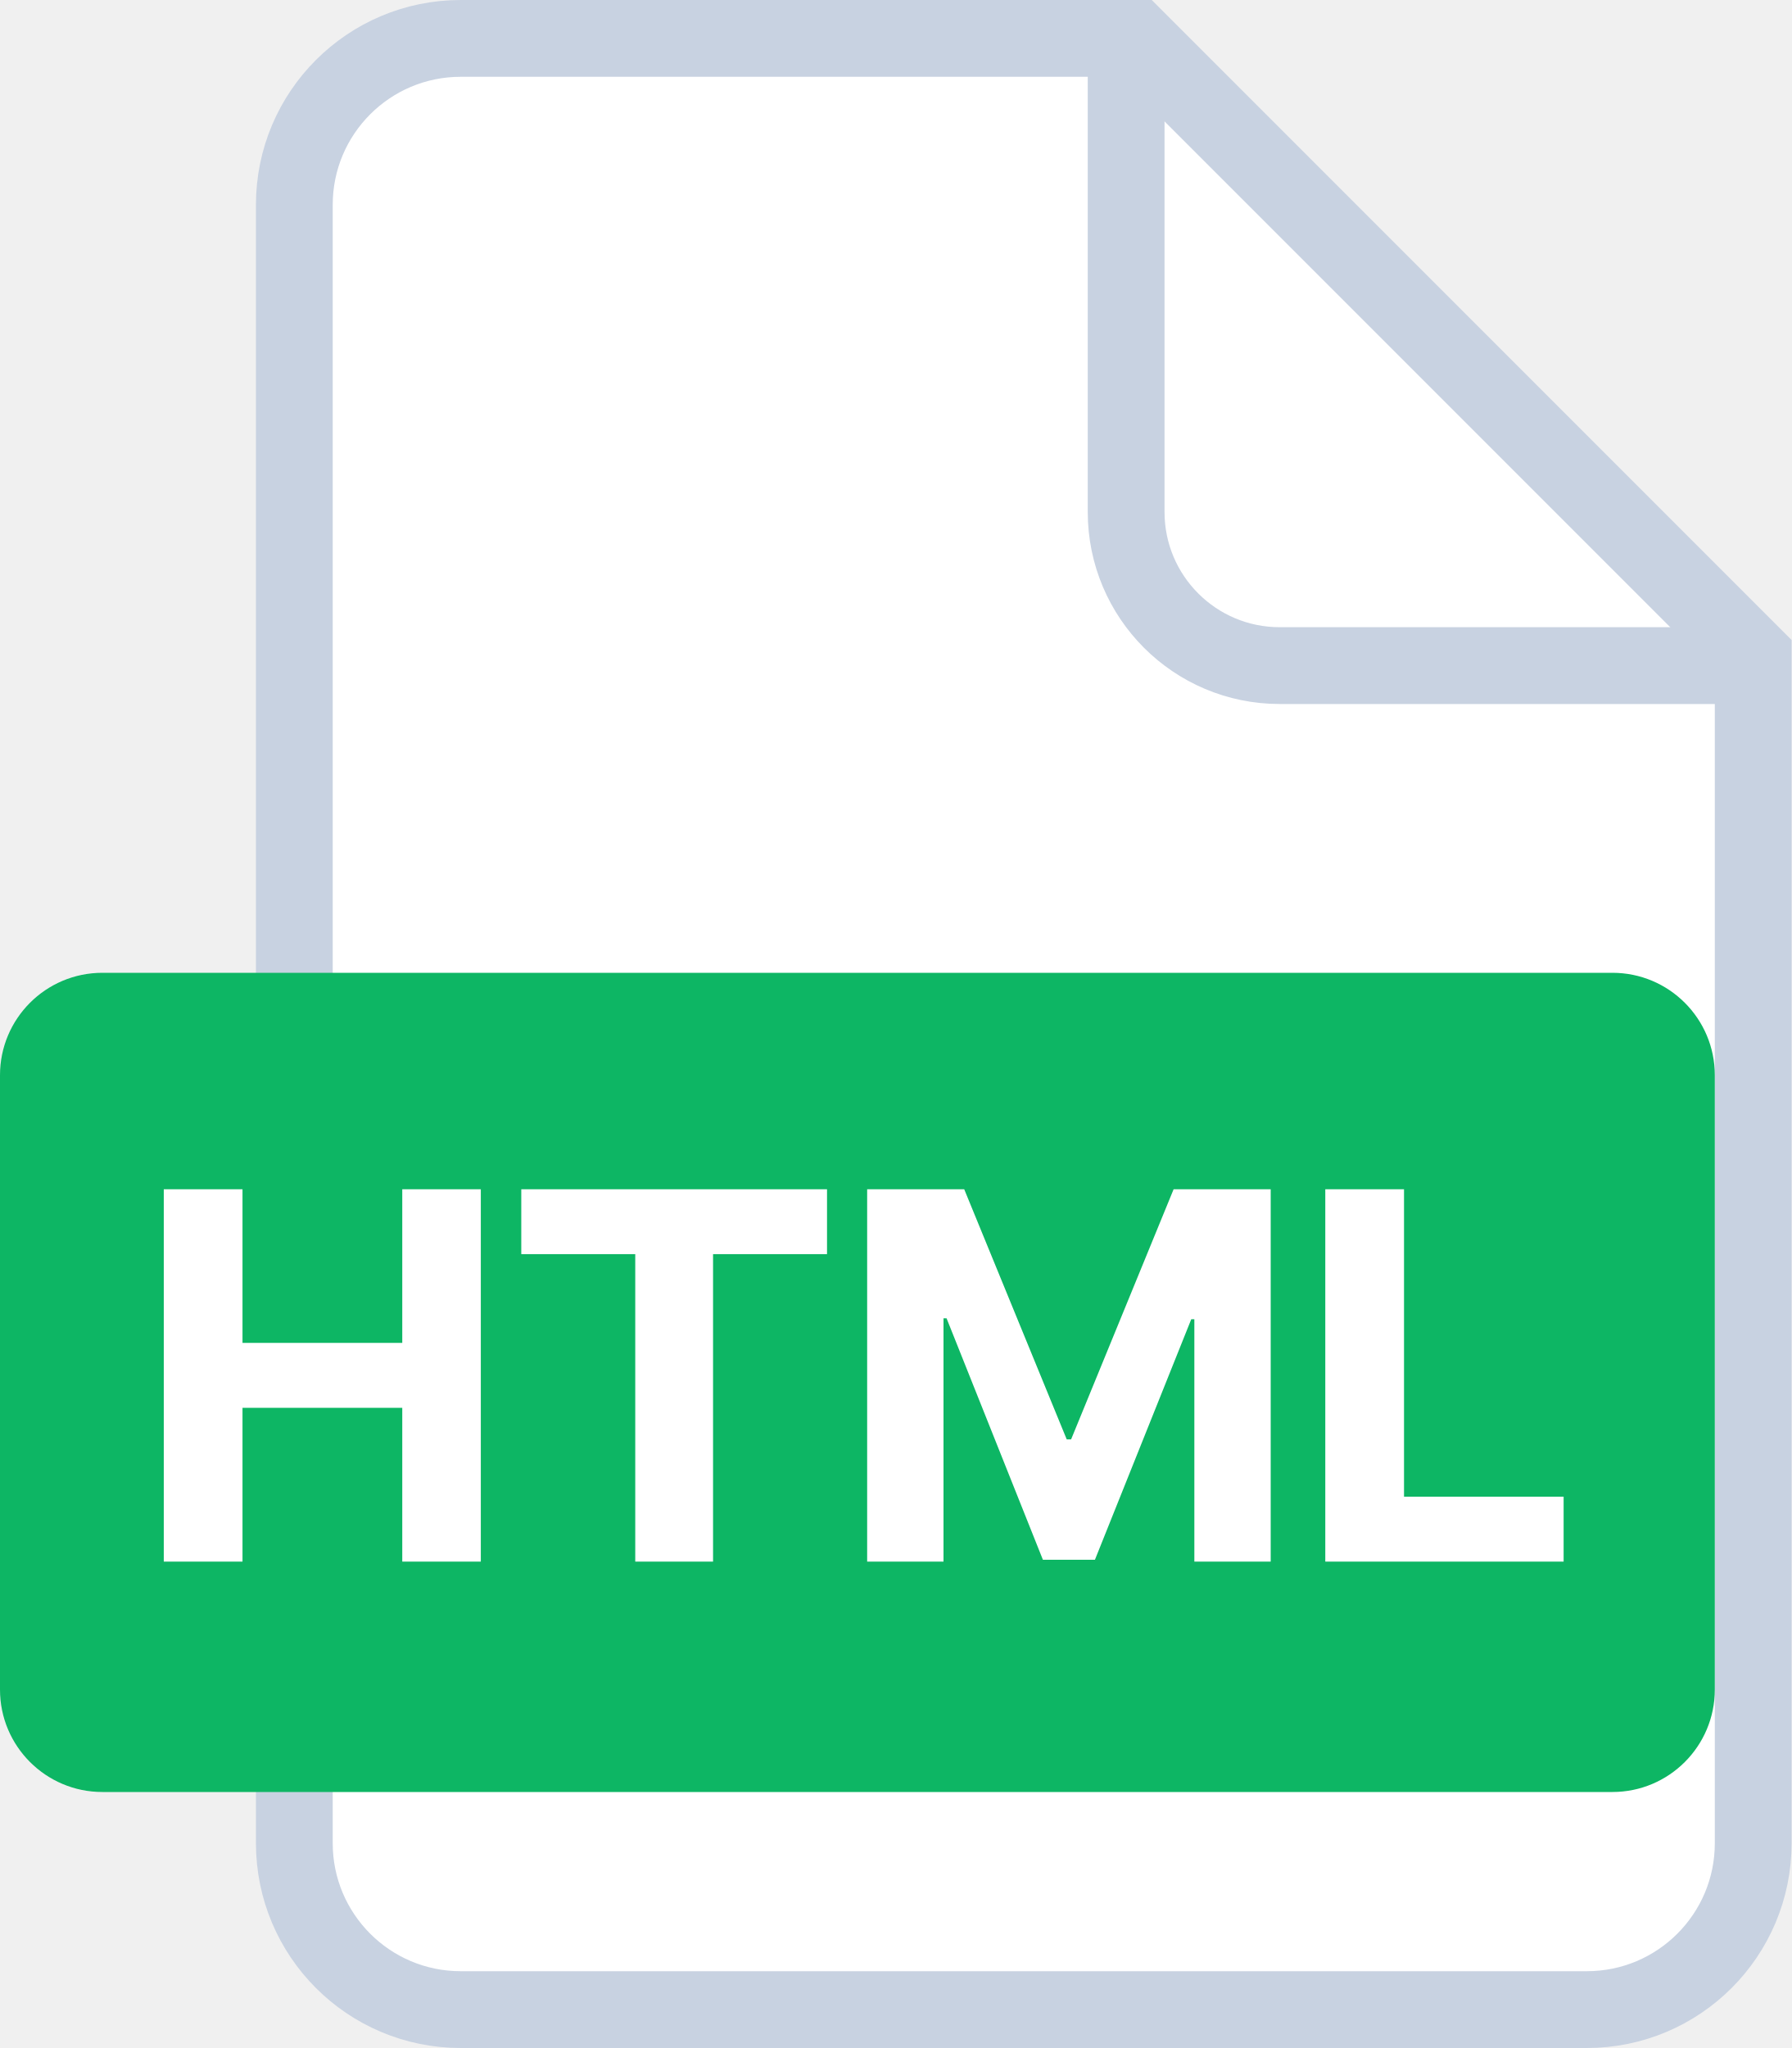
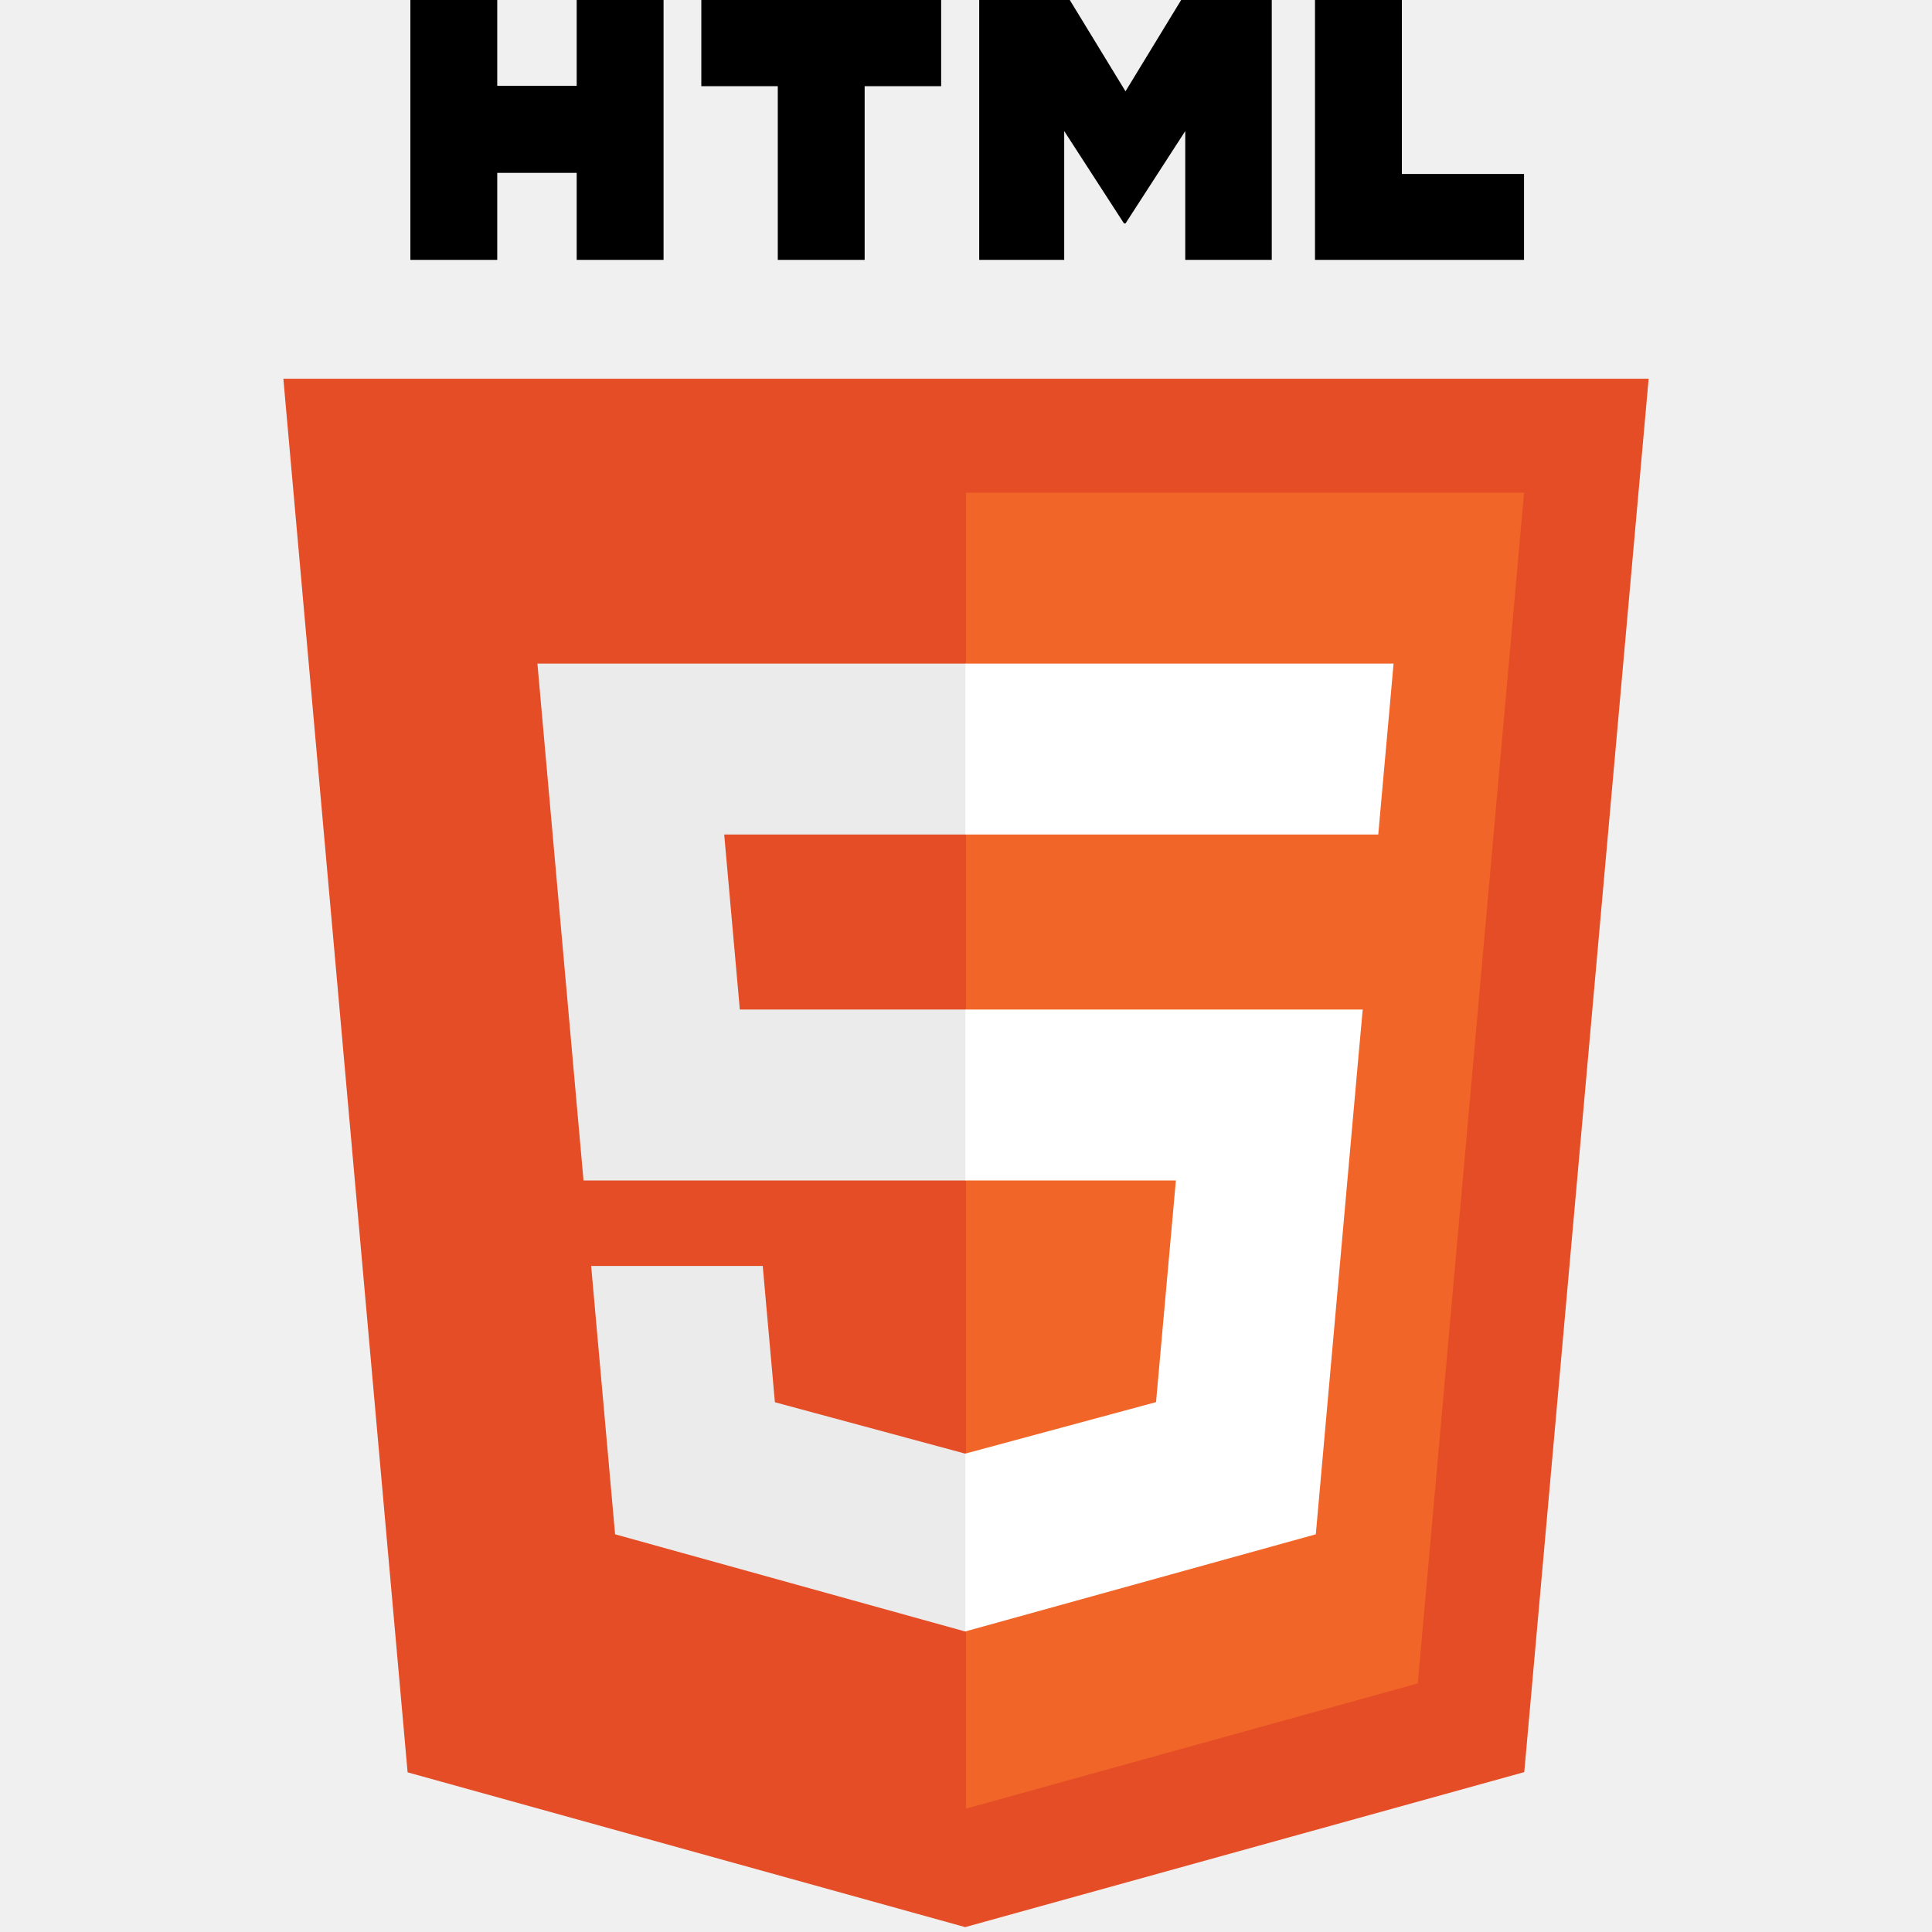
- <svg xmlns="http://www.w3.org/2000/svg" width="70" height="80" viewBox="0 0 70 80" fill="none">
-   <g clip-path="url(#clip0_202_1962)">
-     <path d="M11.5 8C11.5 4.41 14.41 1.5 18 1.5H44.379L68.5 25.621V72C68.5 75.59 65.59 78.5 62 78.5H18C14.41 78.5 11.5 75.59 11.5 72V8Z" fill="white" stroke="#C8D2E1" style="fill:white;fill-opacity:1;stroke:#C8D2E1;stroke:color(display-p3 0.784 0.823 0.882);stroke-opacity:1;" stroke-width="3" />
-     <path d="M44 2V20C44 23.314 46.686 26 50 26H68" stroke="#C8D2E1" style="stroke:#C8D2E1;stroke:color(display-p3 0.784 0.823 0.882);stroke-opacity:1;" stroke-width="3" stroke-linecap="round" />
+ <svg xmlns="http://www.w3.org/2000/svg" width="800px" height="800px" viewBox="-52.5 0 361 361" version="1.1" preserveAspectRatio="xMidYMid">
+   <g>
+     <path d="M255.555,70.766 L232.314,331.125 L127.844,360.088 L23.662,331.166 L0.445,70.766 L255.555,70.766 L255.555,70.766 Z" fill="#E44D26">
+ 
+ </path>
+     <path d="M128,337.95 L212.417,314.547 L232.278,92.057 L128,92.057 L128,337.95 L128,337.95 Z" fill="#F16529">
+ 
+ </path>
+     <path d="M82.82,155.932 L128,155.932 L128,123.995 L47.917,123.995 L48.681,132.563 L56.531,220.573 L128,220.573 L128,188.636 L85.739,188.636 L82.82,155.932 L82.82,155.932 Z" fill="#EBEBEB">
+ 
+ </path>
+     <path d="M90.018,236.542 L57.958,236.542 L62.432,286.688 L127.853,304.849 L128,304.808 L128,271.58 L127.86,271.617 L92.292,262.013 L90.018,236.542 L90.018,236.542 Z" fill="#EBEBEB">
+ 
+ </path>
+     <path d="M24.181,0 L40.411,0 L40.411,16.035 L55.257,16.035 L55.257,0 L71.488,0 L71.488,48.558 L55.258,48.558 L55.258,32.298 L40.411,32.298 L40.411,48.558 L24.181,48.558 L24.181,0 L24.181,0 L24.181,0 Z" fill="#000000">
+ 
+ </path>
+     <path d="M92.831,16.103 L78.543,16.103 L78.543,0 L123.357,0 L123.357,16.103 L109.062,16.103 L109.062,48.558 L92.832,48.558 L92.832,16.103 L92.831,16.103 L92.831,16.103 Z" fill="#000000">
+ 
+ </path>
+     <path d="M130.469,0 L147.393,0 L157.803,17.062 L168.203,0 L185.132,0 L185.132,48.558 L168.969,48.558 L168.969,24.49 L157.803,41.755 L157.524,41.755 L146.35,24.49 L146.35,48.558 L130.469,48.558 L130.469,0 L130.469,0 Z" fill="#000000">
+ 
+ </path>
+     <path d="M193.21,0 L209.445,0 L209.445,32.508 L232.269,32.508 L232.269,48.558 L193.21,48.558 L193.21,0 L193.21,0 Z" fill="#000000">
+ 
+ </path>
+     <path d="M127.89,220.573 L167.217,220.573 L163.509,261.993 L127.89,271.607 L127.89,304.833 L193.362,286.688 L193.843,281.292 L201.348,197.212 L202.127,188.636 L127.89,188.636 L127.89,220.573 L127.89,220.573 Z" fill="#FFFFFF">
+ 
+ </path>
+     <path d="M127.89,155.854 L127.89,155.932 L205.033,155.932 L205.673,148.754 L207.129,132.563 L207.892,123.995 L127.89,123.995 L127.89,155.854 L127.89,155.854 Z" fill="#FFFFFF">
+ 
+ </path>
  </g>
-   <rect y="38" width="67" height="32" rx="4" fill="#0DB664" style="fill:#0DB664;fill:color(display-p3 0.052 0.713 0.393);fill-opacity:1;" />
-   <path d="M6.399 61V46.455H9.475V52.456H15.717V46.455H18.786V61H15.717V54.992H9.475V61H6.399ZM20.367 48.99V46.455H32.313V48.99H27.86V61H24.82V48.99H20.367ZM33.881 46.455H37.673L41.679 56.227H41.849L45.855 46.455H49.648V61H46.665V51.533H46.544L42.78 60.929H40.748L36.984 51.497H36.864V61H33.881V46.455ZM51.781 61V46.455H54.857V58.465H61.093V61H51.781Z" fill="white" style="fill:white;fill-opacity:1;" />
-   <defs>
-     <clipPath id="clip0_202_1962">
-       <rect width="60" height="80" fill="white" style="fill:white;fill-opacity:1;" transform="translate(10)" />
-     </clipPath>
-   </defs>
</svg>
